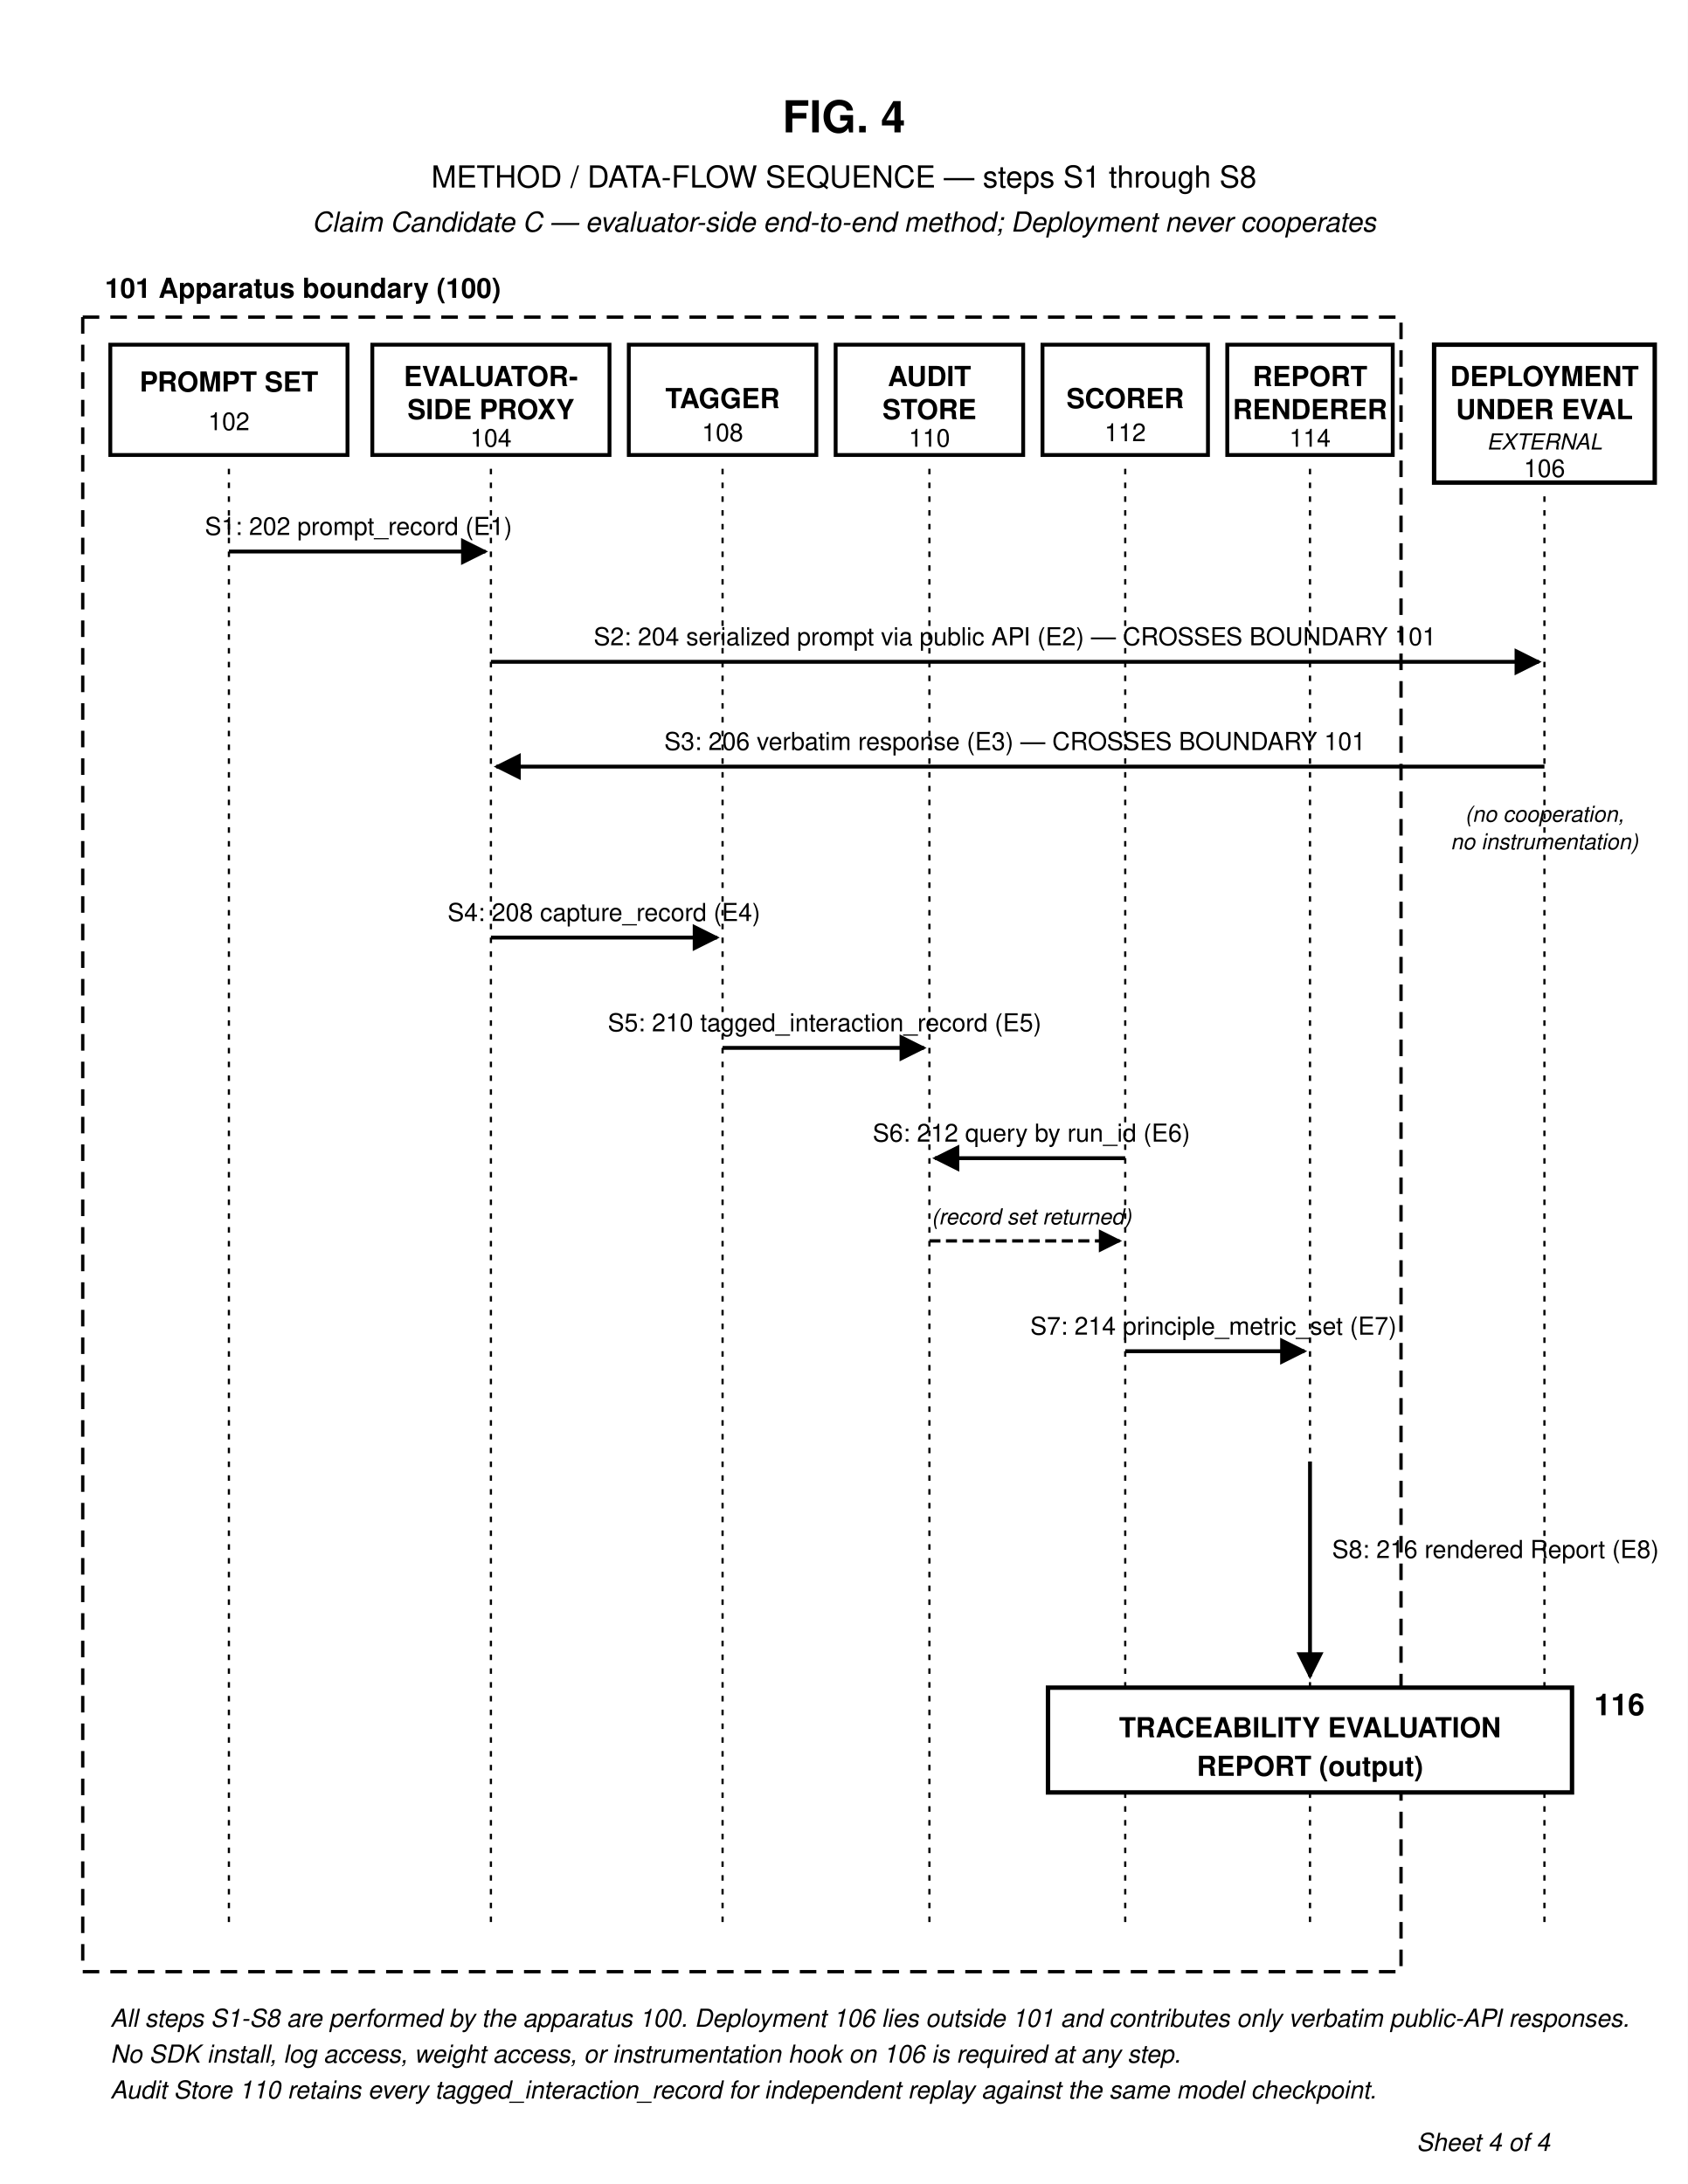
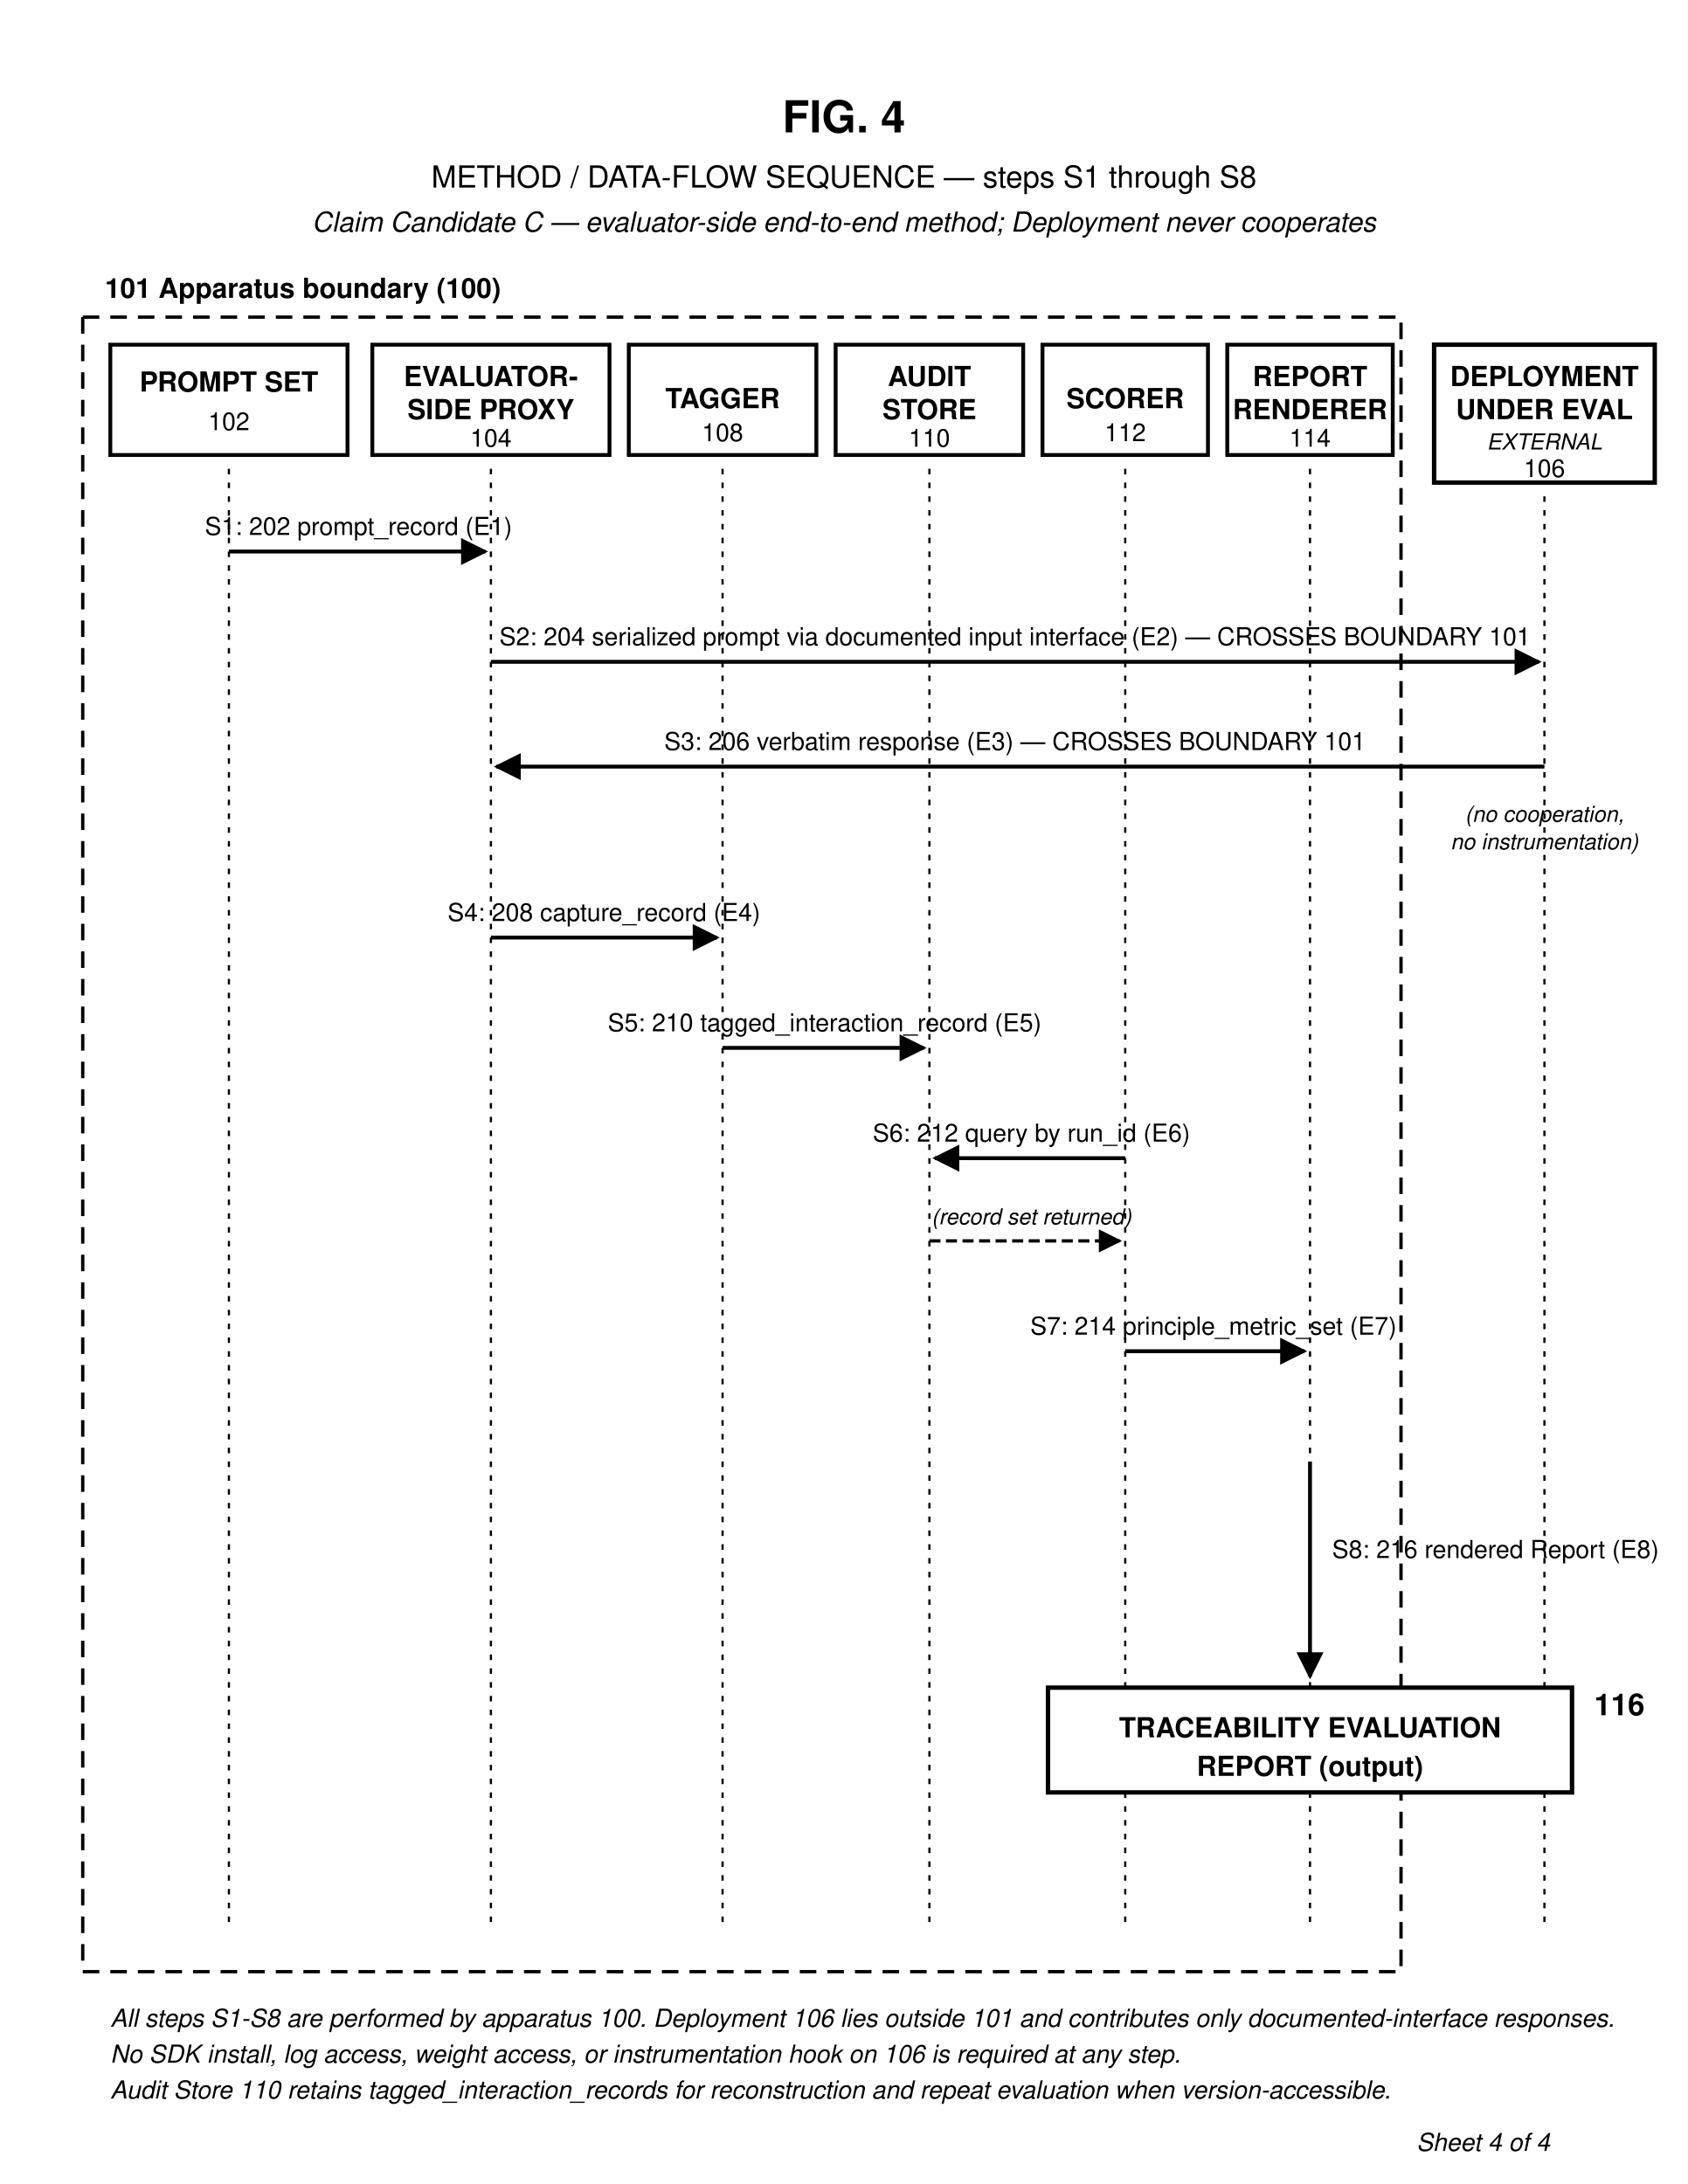
<svg xmlns="http://www.w3.org/2000/svg" viewBox="0 0 612 792" width="612" height="792" font-family="Helvetica, Arial, sans-serif" fill="none" stroke="#000">
  <rect x="0" y="0" width="612" height="792" fill="#ffffff" stroke="none" />
  <text x="306" y="48" font-size="16" font-weight="bold" text-anchor="middle" fill="#000" stroke="none">FIG. 4</text>
  <text x="306" y="68" font-size="11" text-anchor="middle" fill="#000" stroke="none">METHOD / DATA-FLOW SEQUENCE  —  steps S1 through S8</text>
  <text x="306" y="84" font-size="10" font-style="italic" text-anchor="middle" fill="#000" stroke="none">Claim Candidate C — evaluator-side end-to-end method; Deployment never cooperates</text>
  <defs>
    <marker id="arr4" viewBox="0 0 10 10" refX="9" refY="5" markerWidth="7" markerHeight="7" orient="auto-start-reverse">
      <path d="M0,0 L10,5 L0,10 z" fill="#000" stroke="none" />
    </marker>
  </defs>
  <rect x="30" y="115" width="478" height="600" stroke="#000" stroke-width="1.2" stroke-dasharray="6,4" fill="none" />
  <text x="38" y="108" font-size="10" font-weight="bold" fill="#000" stroke="none">101  Apparatus boundary  (100)</text>
  <rect x="40" y="125" width="86" height="40" stroke="#000" stroke-width="1.4" fill="#fff" />
  <text x="83" y="142" font-size="10" font-weight="bold" text-anchor="middle" fill="#000" stroke="none">PROMPT SET</text>
  <text x="83" y="156" font-size="9" text-anchor="middle" fill="#000" stroke="none">102</text>
  <rect x="135" y="125" width="86" height="40" stroke="#000" stroke-width="1.4" fill="#fff" />
  <text x="178" y="140" font-size="10" font-weight="bold" text-anchor="middle" fill="#000" stroke="none">EVALUATOR-</text>
  <text x="178" y="152" font-size="10" font-weight="bold" text-anchor="middle" fill="#000" stroke="none">SIDE PROXY</text>
  <text x="178" y="162" font-size="9" text-anchor="middle" fill="#000" stroke="none">104</text>
  <rect x="228" y="125" width="68" height="40" stroke="#000" stroke-width="1.4" fill="#fff" />
  <text x="262" y="148" font-size="10" font-weight="bold" text-anchor="middle" fill="#000" stroke="none">TAGGER</text>
  <text x="262" y="160" font-size="9" text-anchor="middle" fill="#000" stroke="none">108</text>
  <rect x="303" y="125" width="68" height="40" stroke="#000" stroke-width="1.4" fill="#fff" />
  <text x="337" y="140" font-size="10" font-weight="bold" text-anchor="middle" fill="#000" stroke="none">AUDIT</text>
  <text x="337" y="152" font-size="10" font-weight="bold" text-anchor="middle" fill="#000" stroke="none">STORE</text>
  <text x="337" y="162" font-size="9" text-anchor="middle" fill="#000" stroke="none">110</text>
  <rect x="378" y="125" width="60" height="40" stroke="#000" stroke-width="1.4" fill="#fff" />
  <text x="408" y="148" font-size="10" font-weight="bold" text-anchor="middle" fill="#000" stroke="none">SCORER</text>
  <text x="408" y="160" font-size="9" text-anchor="middle" fill="#000" stroke="none">112</text>
  <rect x="445" y="125" width="60" height="40" stroke="#000" stroke-width="1.4" fill="#fff" />
  <text x="475" y="140" font-size="10" font-weight="bold" text-anchor="middle" fill="#000" stroke="none">REPORT</text>
  <text x="475" y="152" font-size="10" font-weight="bold" text-anchor="middle" fill="#000" stroke="none">RENDERER</text>
  <text x="475" y="162" font-size="9" text-anchor="middle" fill="#000" stroke="none">114</text>
  <rect x="520" y="125" width="80" height="50" stroke="#000" stroke-width="1.6" fill="#fff" />
  <text x="560" y="140" font-size="10" font-weight="bold" text-anchor="middle" fill="#000" stroke="none">DEPLOYMENT</text>
  <text x="560" y="152" font-size="10" font-weight="bold" text-anchor="middle" fill="#000" stroke="none">UNDER EVAL</text>
  <text x="560" y="163" font-size="8" font-style="italic" text-anchor="middle" fill="#000" stroke="none">EXTERNAL</text>
  <text x="560" y="173" font-size="9" text-anchor="middle" fill="#000" stroke="none">106</text>
  <line x1="83" y1="170" x2="83" y2="700" stroke="#000" stroke-width="0.8" stroke-dasharray="2,3" />
  <line x1="178" y1="170" x2="178" y2="700" stroke="#000" stroke-width="0.8" stroke-dasharray="2,3" />
  <line x1="262" y1="170" x2="262" y2="700" stroke="#000" stroke-width="0.8" stroke-dasharray="2,3" />
  <line x1="337" y1="170" x2="337" y2="700" stroke="#000" stroke-width="0.8" stroke-dasharray="2,3" />
  <line x1="408" y1="170" x2="408" y2="700" stroke="#000" stroke-width="0.8" stroke-dasharray="2,3" />
  <line x1="475" y1="170" x2="475" y2="700" stroke="#000" stroke-width="0.8" stroke-dasharray="2,3" />
  <line x1="560" y1="180" x2="560" y2="700" stroke="#000" stroke-width="0.8" stroke-dasharray="2,3" />
  <line x1="83" y1="200" x2="176" y2="200" stroke="#000" stroke-width="1.4" marker-end="url(#arr4)" />
  <text x="130" y="194" font-size="9" text-anchor="middle" fill="#000" stroke="none">S1:  202  prompt_record  (E1)</text>
  <line x1="178" y1="240" x2="558" y2="240" stroke="#000" stroke-width="1.4" marker-end="url(#arr4)" />
-   <text x="368" y="234" font-size="9" text-anchor="middle" fill="#000" stroke="none">S2:  204  serialized prompt via public API  (E2)  —  CROSSES BOUNDARY 101</text>
+   <text x="368" y="234" font-size="9" text-anchor="middle" fill="#000" stroke="none">S2:  204  serialized prompt via documented input interface  (E2)  —  CROSSES BOUNDARY 101</text>
  <line x1="560" y1="278" x2="180" y2="278" stroke="#000" stroke-width="1.4" marker-end="url(#arr4)" />
  <text x="368" y="272" font-size="9" text-anchor="middle" fill="#000" stroke="none">S3:  206  verbatim response  (E3)  —  CROSSES BOUNDARY 101</text>
  <text x="560" y="298" font-size="8" font-style="italic" text-anchor="middle" fill="#000" stroke="none">(no cooperation,</text>
  <text x="560" y="308" font-size="8" font-style="italic" text-anchor="middle" fill="#000" stroke="none">no instrumentation)</text>
  <line x1="178" y1="340" x2="260" y2="340" stroke="#000" stroke-width="1.4" marker-end="url(#arr4)" />
  <text x="219" y="334" font-size="9" text-anchor="middle" fill="#000" stroke="none">S4:  208  capture_record  (E4)</text>
  <line x1="262" y1="380" x2="335" y2="380" stroke="#000" stroke-width="1.4" marker-end="url(#arr4)" />
  <text x="299" y="374" font-size="9" text-anchor="middle" fill="#000" stroke="none">S5:  210  tagged_interaction_record  (E5)</text>
  <line x1="408" y1="420" x2="339" y2="420" stroke="#000" stroke-width="1.4" marker-end="url(#arr4)" />
  <text x="374" y="414" font-size="9" text-anchor="middle" fill="#000" stroke="none">S6:  212  query by run_id  (E6)</text>
  <line x1="337" y1="450" x2="406" y2="450" stroke="#000" stroke-width="1.2" stroke-dasharray="4,2" marker-end="url(#arr4)" />
  <text x="374" y="444" font-size="8" font-style="italic" text-anchor="middle" fill="#000" stroke="none">(record set returned)</text>
  <line x1="408" y1="490" x2="473" y2="490" stroke="#000" stroke-width="1.4" marker-end="url(#arr4)" />
  <text x="440" y="484" font-size="9" text-anchor="middle" fill="#000" stroke="none">S7:  214  principle_metric_set  (E7)</text>
  <line x1="475" y1="530" x2="475" y2="608" stroke="#000" stroke-width="1.4" marker-end="url(#arr4)" />
  <text x="483" y="565" font-size="9" fill="#000" stroke="none">S8:  216  rendered Report  (E8)</text>
  <rect x="380" y="612" width="190" height="38" stroke="#000" stroke-width="1.6" fill="#fff" />
  <text x="475" y="630" font-size="10" font-weight="bold" text-anchor="middle" fill="#000" stroke="none">TRACEABILITY EVALUATION</text>
  <text x="475" y="644" font-size="10" font-weight="bold" text-anchor="middle" fill="#000" stroke="none">REPORT  (output)</text>
  <text x="578" y="622" font-size="11" font-weight="bold" fill="#000" stroke="none">116</text>
-   <text x="40" y="735" font-size="9" font-style="italic" fill="#000" stroke="none">All steps S1-S8 are performed by the apparatus 100. Deployment 106 lies outside 101 and contributes only verbatim public-API responses.</text>
+   <text x="40" y="735" font-size="9" font-style="italic" fill="#000" stroke="none">All steps S1-S8 are performed by apparatus 100. Deployment 106 lies outside 101 and contributes only documented-interface responses.</text>
  <text x="40" y="748" font-size="9" font-style="italic" fill="#000" stroke="none">No SDK install, log access, weight access, or instrumentation hook on 106 is required at any step.</text>
-   <text x="40" y="761" font-size="9" font-style="italic" fill="#000" stroke="none">Audit Store 110 retains every tagged_interaction_record for independent replay against the same model checkpoint.</text>
+   <text x="40" y="761" font-size="9" font-style="italic" fill="#000" stroke="none">Audit Store 110 retains tagged_interaction_records for reconstruction and repeat evaluation when version-accessible.</text>
  <text x="562" y="780" font-size="9" font-style="italic" text-anchor="end" fill="#000" stroke="none">Sheet 4 of 4</text>
</svg>
